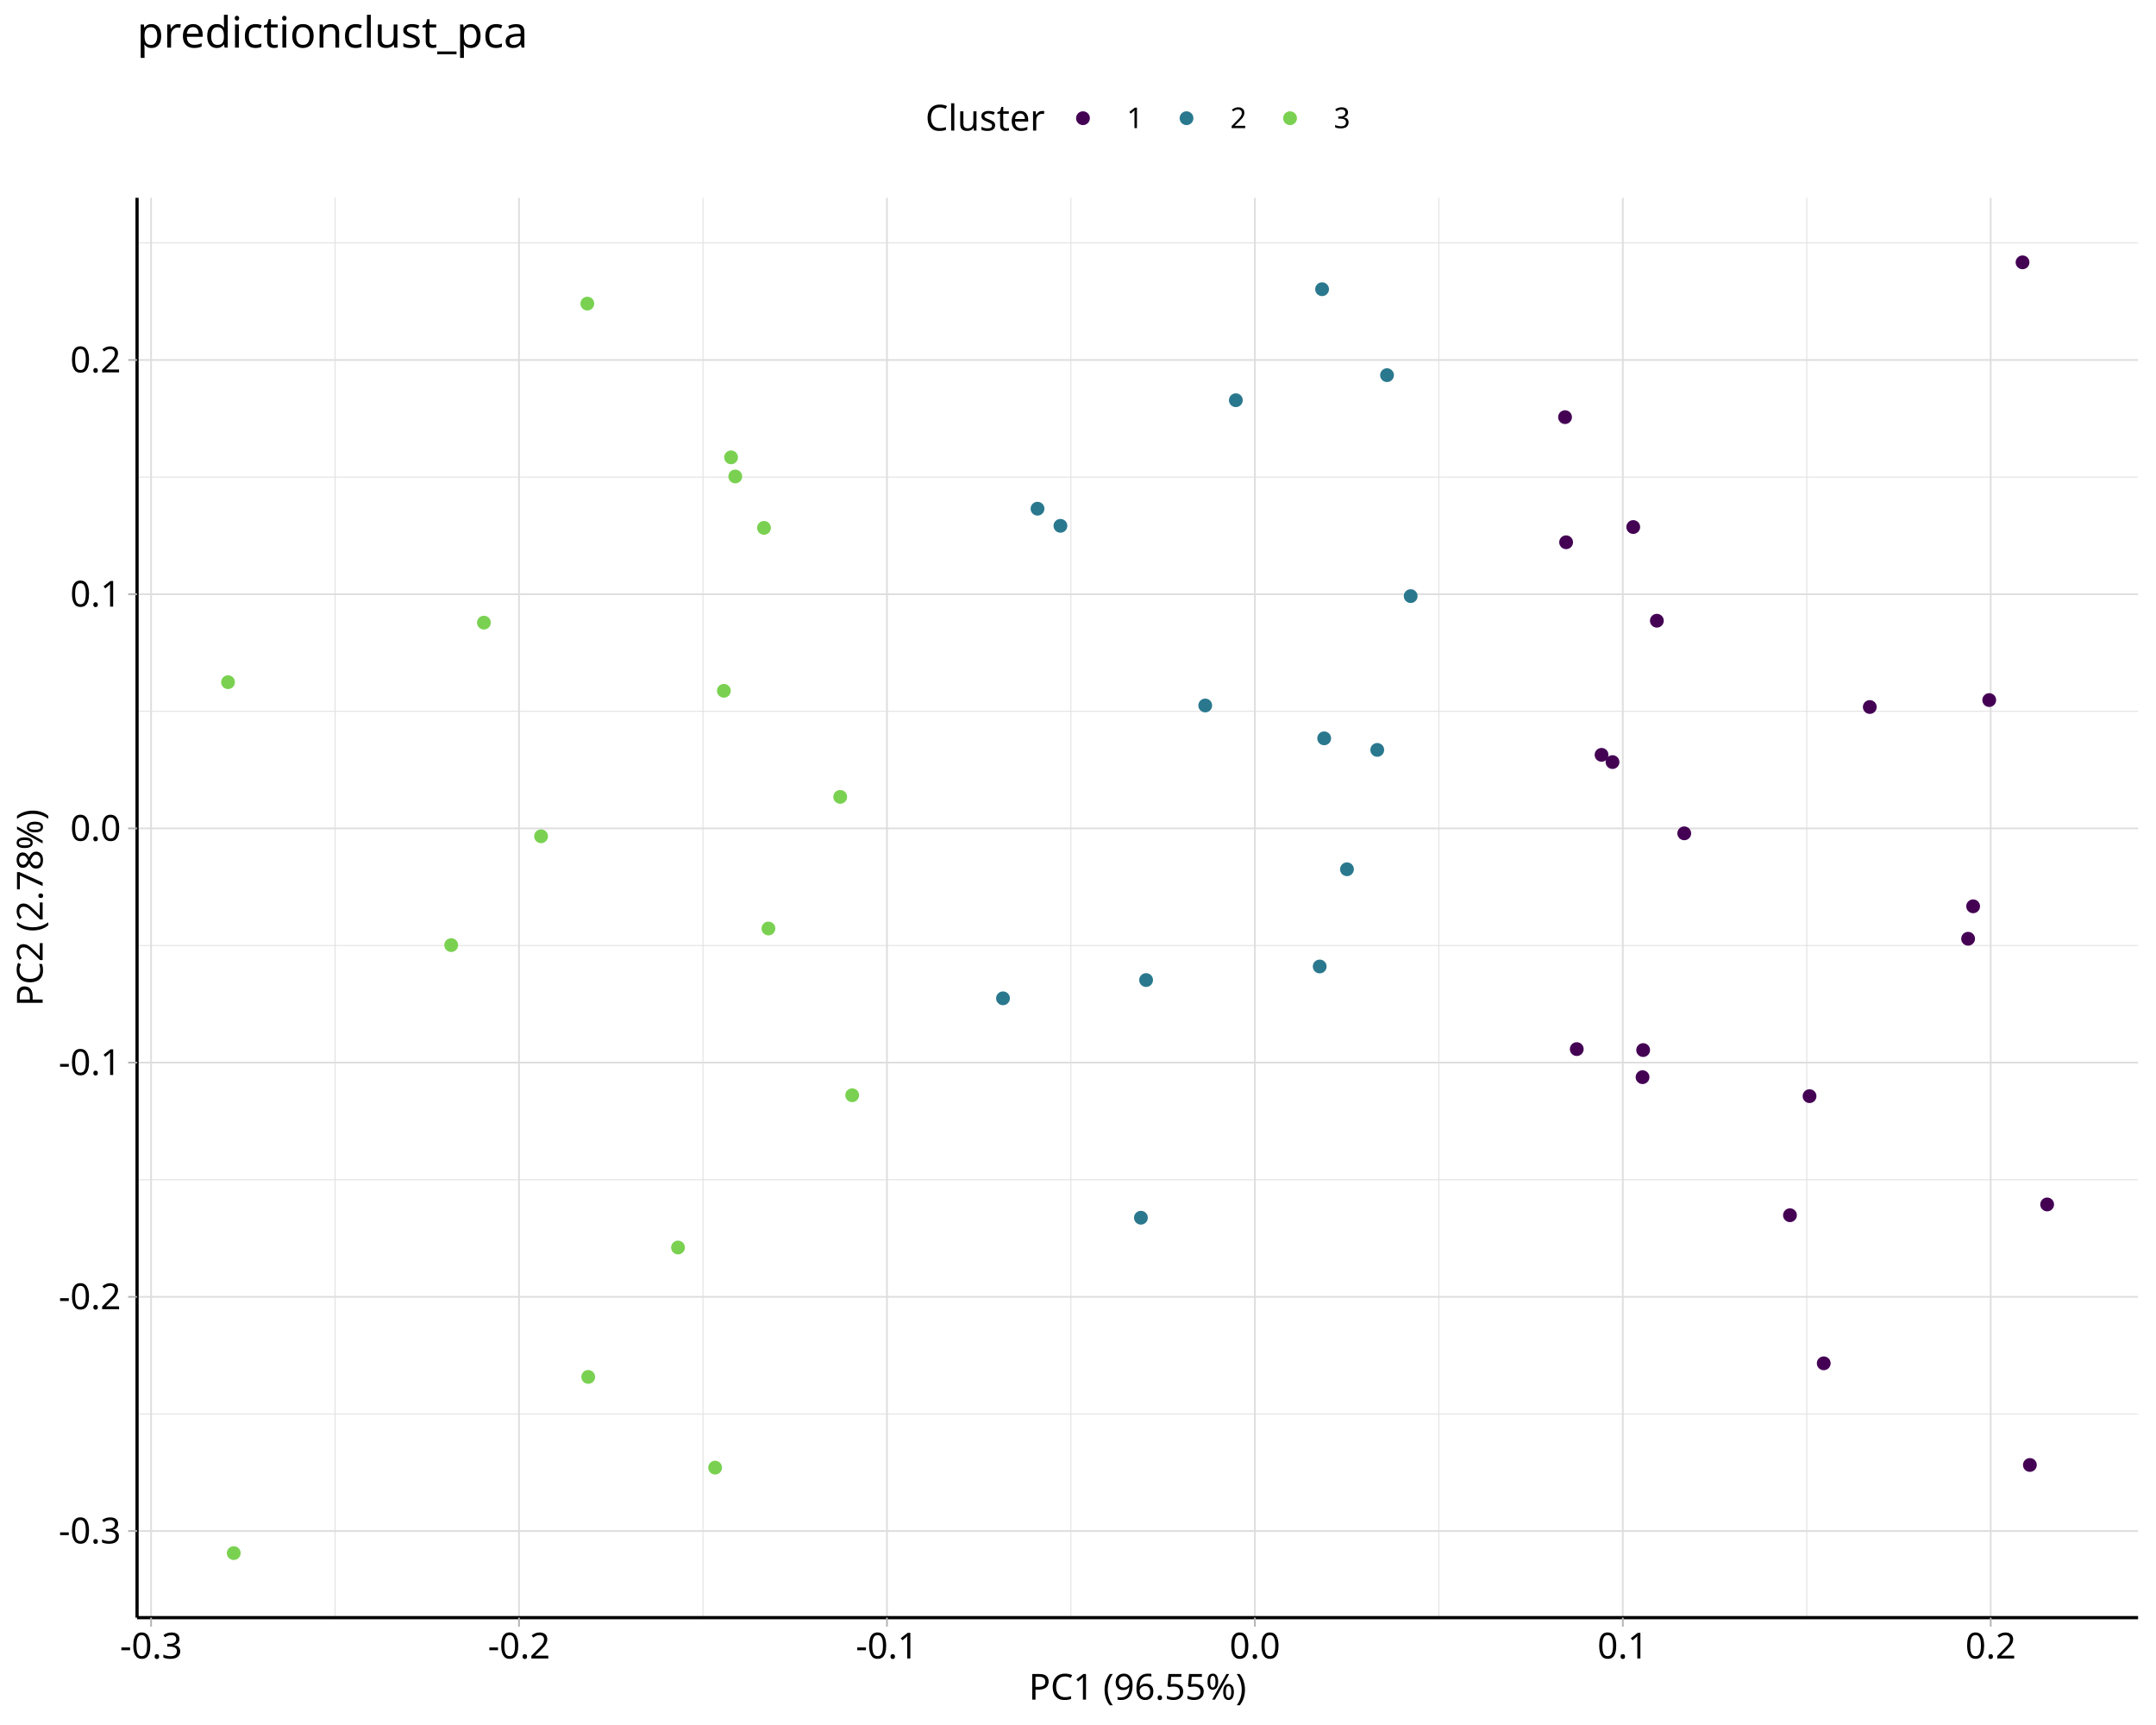
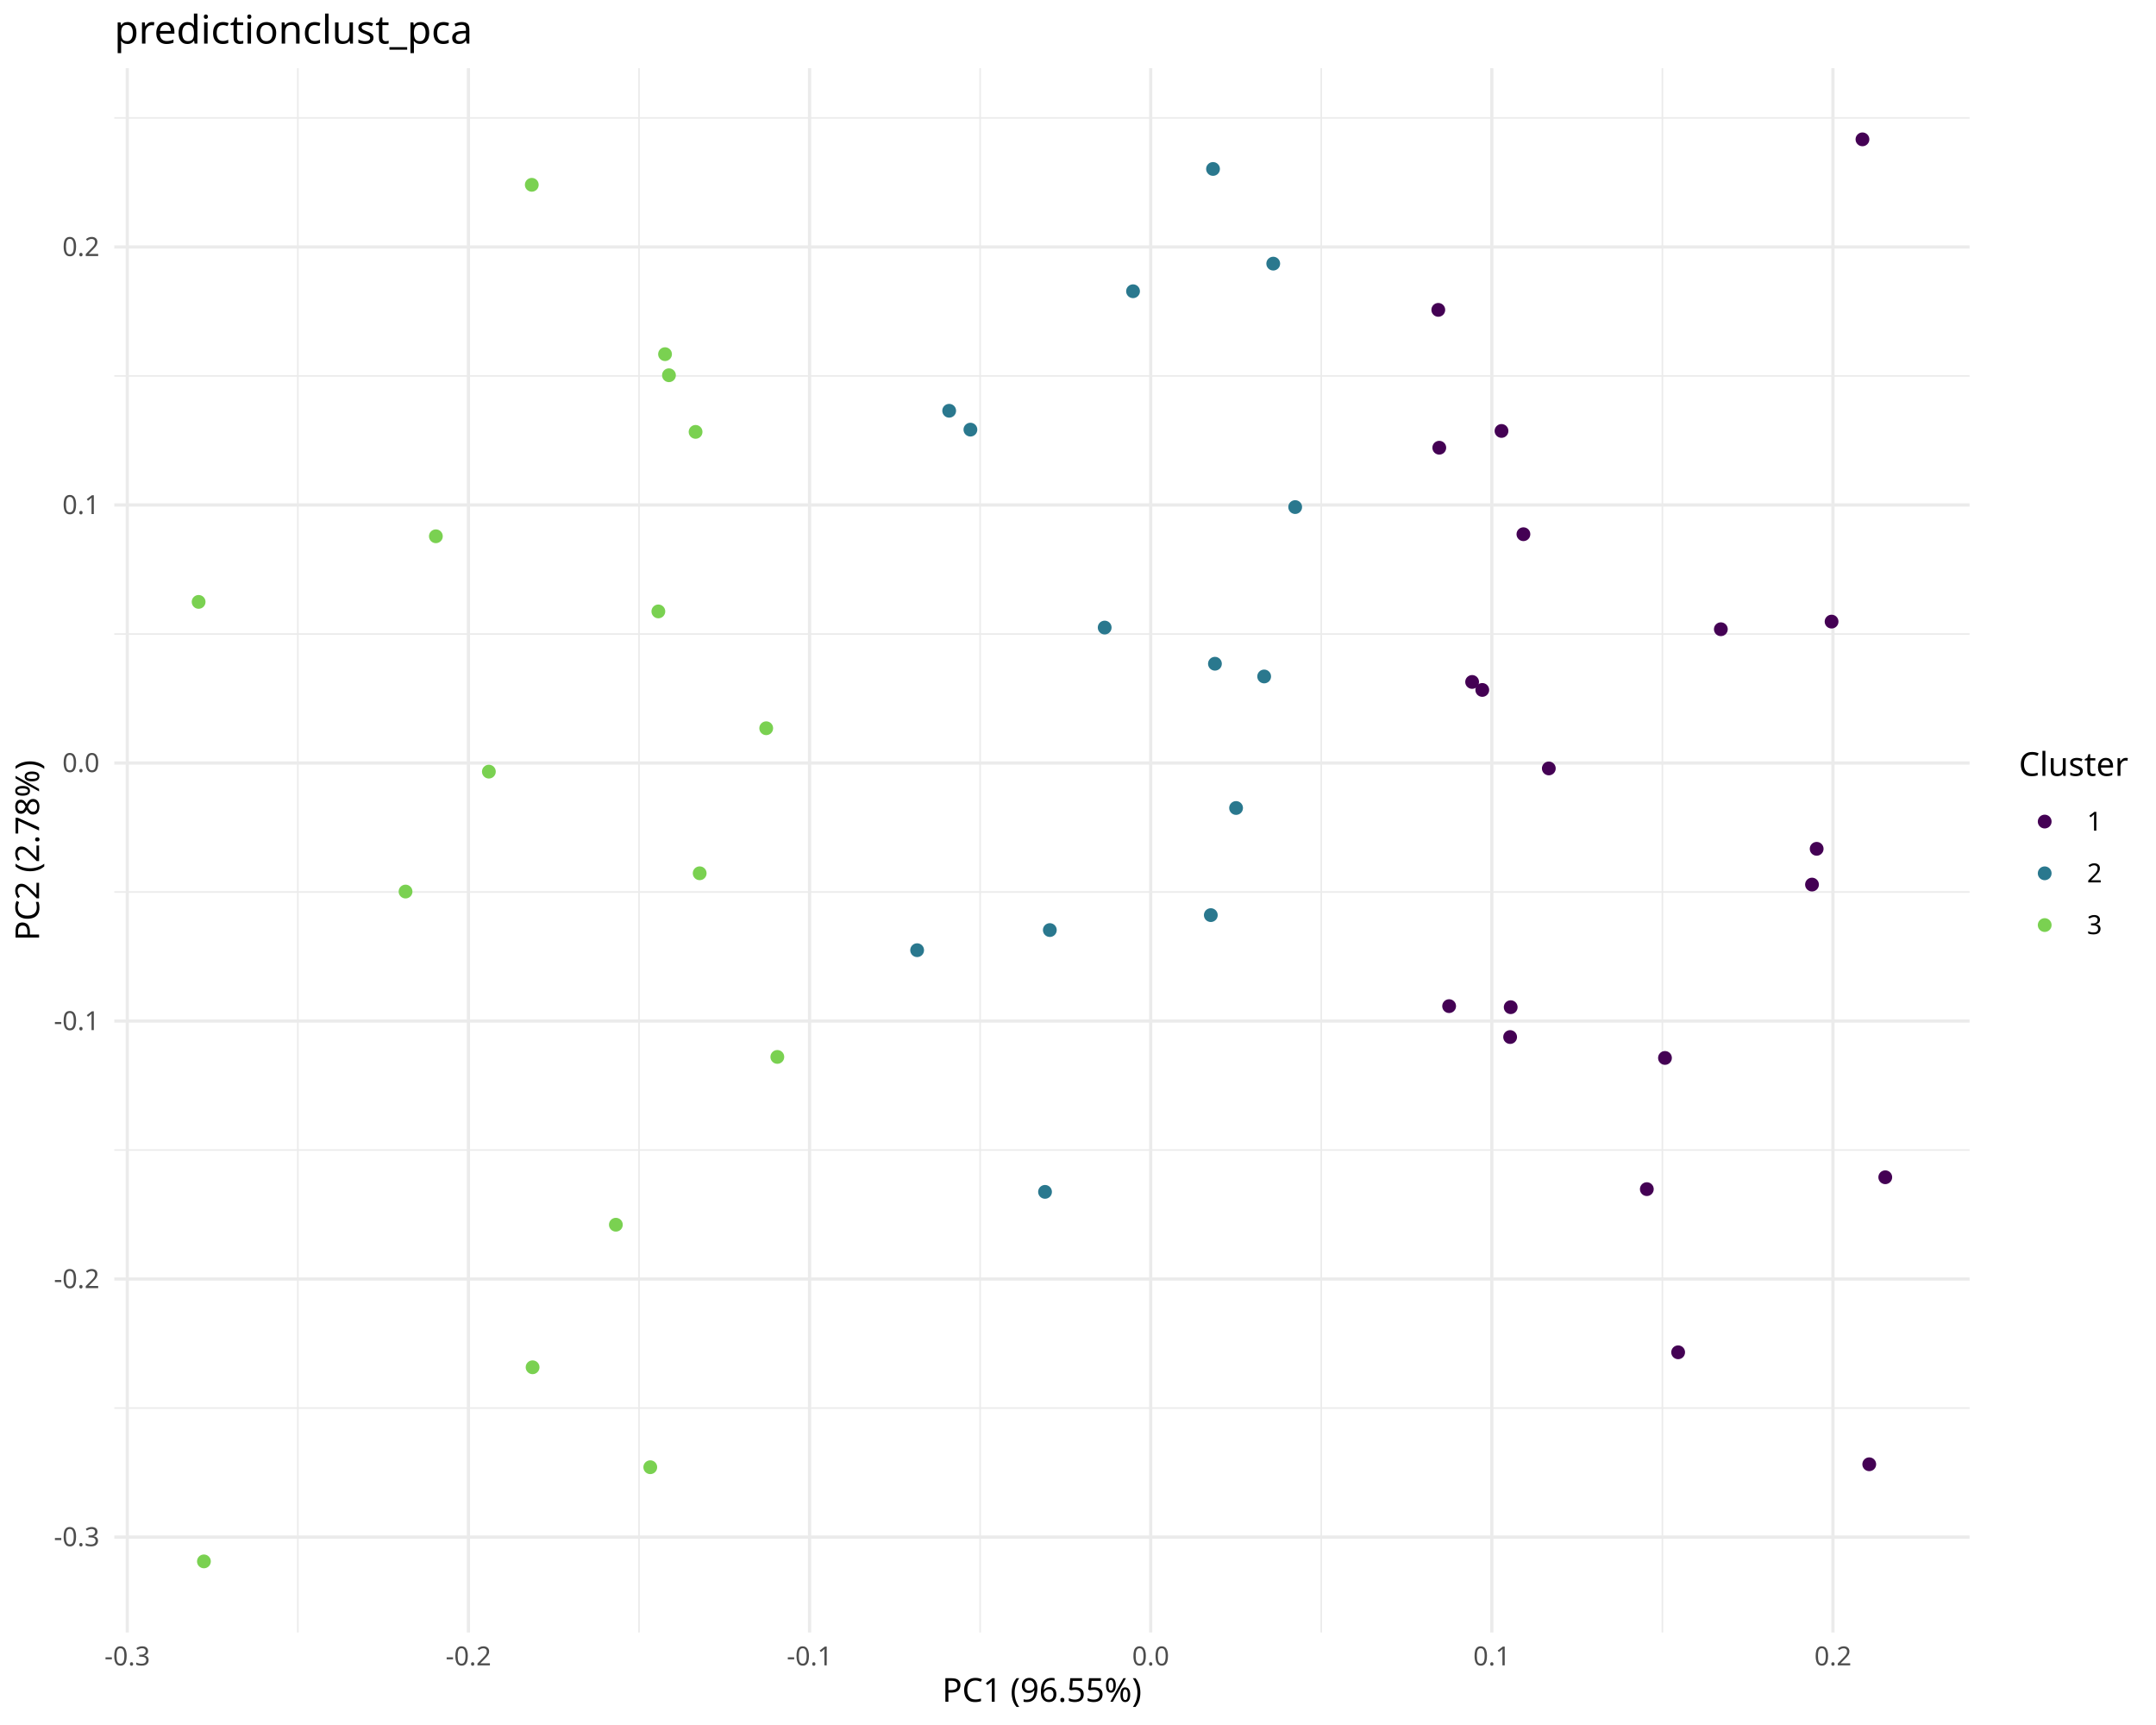
<svg xmlns="http://www.w3.org/2000/svg" class="svglite" data-engine-version="2.0" width="720.00pt" height="576.00pt" viewBox="0 0 720.00 576.00">
  <defs>
    <style type="text/css">
    .svglite line, .svglite polyline, .svglite polygon, .svglite path, .svglite rect, .svglite circle {
      fill: none;
      stroke: #000000;
      stroke-linecap: round;
      stroke-linejoin: round;
      stroke-miterlimit: 10.00;
    }
  </style>
  </defs>
  <rect width="100%" height="100%" style="stroke: none; fill: #FFFFFF;" />
  <defs>
    <clipPath id="cpMC4wMHw3MjAuMDB8MC4wMHw1NzYuMDA=">
      <rect x="0.00" y="0.00" width="720.00" height="576.00" />
    </clipPath>
  </defs>
  <g clip-path="url(#cpMC4wMHw3MjAuMDB8MC4wMHw1NzYuMDA=)">
-     <rect x="0.00" y="0.00" width="720.00" height="576.00" style="stroke-width: 1.16; stroke: #FFFFFF; fill: #FFFFFF;" />
-   </g>
+ </g>
  <defs>
-     <clipPath id="cpNDUuNzd8NzE0LjAyfDY2LjA1fDU0MC4xNQ==">
-       <rect x="45.77" y="66.05" width="668.25" height="474.11" />
+     <clipPath id="cpMzguMTd8NjU3Ljc1fDIyLjc4fDU0NS4xMQ==">
+       <rect x="38.17" y="22.78" width="619.59" height="522.33" />
    </clipPath>
  </defs>
-   <g clip-path="url(#cpNDUuNzd8NzE0LjAyfDY2LjA1fDU0MC4xNQ==)">
-     <rect x="45.77" y="66.05" width="668.25" height="474.11" style="stroke-width: 1.16; stroke: none; fill: #FFFFFF;" />
-     <polyline points="45.77,472.13 714.02,472.13 " style="stroke-width: 0.29; stroke: #DEDEDE; stroke-linecap: butt;" />
-     <polyline points="45.77,393.93 714.02,393.93 " style="stroke-width: 0.29; stroke: #DEDEDE; stroke-linecap: butt;" />
-     <polyline points="45.77,315.72 714.02,315.72 " style="stroke-width: 0.29; stroke: #DEDEDE; stroke-linecap: butt;" />
-     <polyline points="45.77,237.52 714.02,237.52 " style="stroke-width: 0.29; stroke: #DEDEDE; stroke-linecap: butt;" />
-     <polyline points="45.77,159.32 714.02,159.32 " style="stroke-width: 0.29; stroke: #DEDEDE; stroke-linecap: butt;" />
-     <polyline points="45.77,81.11 714.02,81.11 " style="stroke-width: 0.29; stroke: #DEDEDE; stroke-linecap: butt;" />
-     <polyline points="111.89,540.15 111.89,66.05 " style="stroke-width: 0.29; stroke: #DEDEDE; stroke-linecap: butt;" />
-     <polyline points="234.76,540.15 234.76,66.05 " style="stroke-width: 0.29; stroke: #DEDEDE; stroke-linecap: butt;" />
-     <polyline points="357.63,540.15 357.63,66.05 " style="stroke-width: 0.29; stroke: #DEDEDE; stroke-linecap: butt;" />
-     <polyline points="480.50,540.15 480.50,66.05 " style="stroke-width: 0.29; stroke: #DEDEDE; stroke-linecap: butt;" />
-     <polyline points="603.37,540.15 603.37,66.05 " style="stroke-width: 0.29; stroke: #DEDEDE; stroke-linecap: butt;" />
-     <polyline points="45.77,511.23 714.02,511.23 " style="stroke-width: 0.58; stroke: #DEDEDE; stroke-linecap: butt;" />
-     <polyline points="45.77,433.03 714.02,433.03 " style="stroke-width: 0.58; stroke: #DEDEDE; stroke-linecap: butt;" />
-     <polyline points="45.77,354.82 714.02,354.82 " style="stroke-width: 0.58; stroke: #DEDEDE; stroke-linecap: butt;" />
-     <polyline points="45.77,276.62 714.02,276.62 " style="stroke-width: 0.58; stroke: #DEDEDE; stroke-linecap: butt;" />
-     <polyline points="45.77,198.42 714.02,198.42 " style="stroke-width: 0.58; stroke: #DEDEDE; stroke-linecap: butt;" />
-     <polyline points="45.77,120.21 714.02,120.21 " style="stroke-width: 0.58; stroke: #DEDEDE; stroke-linecap: butt;" />
-     <polyline points="50.46,540.15 50.46,66.05 " style="stroke-width: 0.58; stroke: #DEDEDE; stroke-linecap: butt;" />
-     <polyline points="173.33,540.15 173.33,66.05 " style="stroke-width: 0.58; stroke: #DEDEDE; stroke-linecap: butt;" />
-     <polyline points="296.20,540.15 296.20,66.05 " style="stroke-width: 0.58; stroke: #DEDEDE; stroke-linecap: butt;" />
-     <polyline points="419.07,540.15 419.07,66.05 " style="stroke-width: 0.58; stroke: #DEDEDE; stroke-linecap: butt;" />
-     <polyline points="541.94,540.15 541.94,66.05 " style="stroke-width: 0.58; stroke: #DEDEDE; stroke-linecap: butt;" />
-     <polyline points="664.80,540.15 664.80,66.05 " style="stroke-width: 0.58; stroke: #DEDEDE; stroke-linecap: butt;" />
-     <circle cx="284.59" cy="365.71" r="1.95" style="stroke-width: 0.71; stroke: #7AD151; fill: #7AD151;" />
-     <circle cx="226.43" cy="416.56" r="1.95" style="stroke-width: 0.71; stroke: #7AD151; fill: #7AD151;" />
-     <circle cx="161.60" cy="207.91" r="1.95" style="stroke-width: 0.71; stroke: #7AD151; fill: #7AD151;" />
-     <circle cx="381.01" cy="406.61" r="1.95" style="stroke-width: 0.71; stroke: #2A788E; fill: #2A788E;" />
-     <circle cx="196.14" cy="101.38" r="1.95" style="stroke-width: 0.71; stroke: #7AD151; fill: #7AD151;" />
-     <circle cx="346.48" cy="169.86" r="1.95" style="stroke-width: 0.71; stroke: #2A788E; fill: #2A788E;" />
-     <circle cx="545.42" cy="175.98" r="1.95" style="stroke-width: 0.71; stroke: #440154; fill: #440154;" />
-     <circle cx="280.59" cy="266.09" r="1.95" style="stroke-width: 0.71; stroke: #7AD151; fill: #7AD151;" />
-     <circle cx="76.15" cy="227.79" r="1.95" style="stroke-width: 0.71; stroke: #7AD151; fill: #7AD151;" />
-     <circle cx="334.95" cy="333.35" r="1.95" style="stroke-width: 0.71; stroke: #2A788E; fill: #2A788E;" />
-     <circle cx="675.43" cy="87.60" r="1.95" style="stroke-width: 0.71; stroke: #440154; fill: #440154;" />
-     <circle cx="526.56" cy="350.31" r="1.95" style="stroke-width: 0.71; stroke: #440154; fill: #440154;" />
-     <circle cx="255.14" cy="176.26" r="1.95" style="stroke-width: 0.71; stroke: #7AD151; fill: #7AD151;" />
-     <circle cx="538.50" cy="254.47" r="1.95" style="stroke-width: 0.71; stroke: #440154; fill: #440154;" />
-     <circle cx="658.93" cy="302.63" r="1.95" style="stroke-width: 0.71; stroke: #440154; fill: #440154;" />
-     <circle cx="534.84" cy="252.05" r="1.95" style="stroke-width: 0.71; stroke: #440154; fill: #440154;" />
-     <circle cx="548.53" cy="359.68" r="1.95" style="stroke-width: 0.71; stroke: #440154; fill: #440154;" />
-     <circle cx="256.62" cy="310.04" r="1.95" style="stroke-width: 0.71; stroke: #7AD151; fill: #7AD151;" />
-     <circle cx="604.30" cy="366.02" r="1.95" style="stroke-width: 0.71; stroke: #440154; fill: #440154;" />
-     <circle cx="150.68" cy="315.58" r="1.95" style="stroke-width: 0.71; stroke: #7AD151; fill: #7AD151;" />
-     <circle cx="463.20" cy="125.27" r="1.95" style="stroke-width: 0.71; stroke: #2A788E; fill: #2A788E;" />
-     <circle cx="241.74" cy="230.67" r="1.95" style="stroke-width: 0.71; stroke: #7AD151; fill: #7AD151;" />
-     <circle cx="624.42" cy="236.08" r="1.95" style="stroke-width: 0.71; stroke: #440154; fill: #440154;" />
-     <circle cx="238.82" cy="490.06" r="1.95" style="stroke-width: 0.71; stroke: #7AD151; fill: #7AD151;" />
-     <circle cx="402.49" cy="235.57" r="1.95" style="stroke-width: 0.71; stroke: #2A788E; fill: #2A788E;" />
-     <circle cx="548.73" cy="350.63" r="1.95" style="stroke-width: 0.71; stroke: #440154; fill: #440154;" />
-     <circle cx="562.46" cy="278.26" r="1.95" style="stroke-width: 0.71; stroke: #440154; fill: #440154;" />
-     <circle cx="245.55" cy="159.10" r="1.95" style="stroke-width: 0.71; stroke: #7AD151; fill: #7AD151;" />
-     <circle cx="657.25" cy="313.46" r="1.95" style="stroke-width: 0.71; stroke: #440154; fill: #440154;" />
-     <circle cx="441.51" cy="96.57" r="1.95" style="stroke-width: 0.71; stroke: #2A788E; fill: #2A788E;" />
-     <circle cx="180.69" cy="279.24" r="1.95" style="stroke-width: 0.71; stroke: #7AD151; fill: #7AD151;" />
-     <circle cx="244.14" cy="152.71" r="1.95" style="stroke-width: 0.71; stroke: #7AD151; fill: #7AD151;" />
-     <circle cx="78.06" cy="518.60" r="1.95" style="stroke-width: 0.71; stroke: #7AD151; fill: #7AD151;" />
-     <circle cx="683.65" cy="402.18" r="1.95" style="stroke-width: 0.71; stroke: #440154; fill: #440154;" />
-     <circle cx="523.01" cy="181.07" r="1.95" style="stroke-width: 0.71; stroke: #440154; fill: #440154;" />
-     <circle cx="459.94" cy="250.40" r="1.95" style="stroke-width: 0.71; stroke: #2A788E; fill: #2A788E;" />
-     <circle cx="442.21" cy="246.54" r="1.95" style="stroke-width: 0.71; stroke: #2A788E; fill: #2A788E;" />
-     <circle cx="553.31" cy="207.27" r="1.95" style="stroke-width: 0.71; stroke: #440154; fill: #440154;" />
-     <circle cx="412.71" cy="133.64" r="1.95" style="stroke-width: 0.71; stroke: #2A788E; fill: #2A788E;" />
-     <circle cx="196.44" cy="459.77" r="1.95" style="stroke-width: 0.71; stroke: #7AD151; fill: #7AD151;" />
-     <circle cx="597.76" cy="405.78" r="1.95" style="stroke-width: 0.71; stroke: #440154; fill: #440154;" />
-     <circle cx="382.74" cy="327.25" r="1.95" style="stroke-width: 0.71; stroke: #2A788E; fill: #2A788E;" />
-     <circle cx="354.13" cy="175.58" r="1.95" style="stroke-width: 0.71; stroke: #2A788E; fill: #2A788E;" />
-     <circle cx="522.65" cy="139.29" r="1.95" style="stroke-width: 0.71; stroke: #440154; fill: #440154;" />
-     <circle cx="677.88" cy="489.17" r="1.95" style="stroke-width: 0.71; stroke: #440154; fill: #440154;" />
-     <circle cx="449.82" cy="290.26" r="1.95" style="stroke-width: 0.71; stroke: #2A788E; fill: #2A788E;" />
-     <circle cx="471.10" cy="199.05" r="1.95" style="stroke-width: 0.71; stroke: #2A788E; fill: #2A788E;" />
-     <circle cx="609.04" cy="455.23" r="1.95" style="stroke-width: 0.71; stroke: #440154; fill: #440154;" />
-     <circle cx="664.31" cy="233.76" r="1.95" style="stroke-width: 0.71; stroke: #440154; fill: #440154;" />
-     <circle cx="440.72" cy="322.72" r="1.95" style="stroke-width: 0.71; stroke: #2A788E; fill: #2A788E;" />
+   <g clip-path="url(#cpMzguMTd8NjU3Ljc1fDIyLjc4fDU0NS4xMQ==)">
+     <polyline points="38.17,470.17 657.75,470.17 " style="stroke-width: 0.53; stroke: #EBEBEB; stroke-linecap: butt;" />
+     <polyline points="38.17,384.01 657.75,384.01 " style="stroke-width: 0.53; stroke: #EBEBEB; stroke-linecap: butt;" />
+     <polyline points="38.17,297.85 657.75,297.85 " style="stroke-width: 0.53; stroke: #EBEBEB; stroke-linecap: butt;" />
+     <polyline points="38.17,211.70 657.75,211.70 " style="stroke-width: 0.53; stroke: #EBEBEB; stroke-linecap: butt;" />
+     <polyline points="38.17,125.54 657.75,125.54 " style="stroke-width: 0.53; stroke: #EBEBEB; stroke-linecap: butt;" />
+     <polyline points="38.17,39.38 657.75,39.38 " style="stroke-width: 0.53; stroke: #EBEBEB; stroke-linecap: butt;" />
+     <polyline points="99.47,545.11 99.47,22.78 " style="stroke-width: 0.53; stroke: #EBEBEB; stroke-linecap: butt;" />
+     <polyline points="213.40,545.11 213.40,22.78 " style="stroke-width: 0.53; stroke: #EBEBEB; stroke-linecap: butt;" />
+     <polyline points="327.32,545.11 327.32,22.78 " style="stroke-width: 0.53; stroke: #EBEBEB; stroke-linecap: butt;" />
+     <polyline points="441.24,545.11 441.24,22.78 " style="stroke-width: 0.53; stroke: #EBEBEB; stroke-linecap: butt;" />
+     <polyline points="555.16,545.11 555.16,22.78 " style="stroke-width: 0.53; stroke: #EBEBEB; stroke-linecap: butt;" />
+     <polyline points="38.17,513.25 657.75,513.25 " style="stroke-width: 1.07; stroke: #EBEBEB; stroke-linecap: butt;" />
+     <polyline points="38.17,427.09 657.75,427.09 " style="stroke-width: 1.07; stroke: #EBEBEB; stroke-linecap: butt;" />
+     <polyline points="38.17,340.93 657.75,340.93 " style="stroke-width: 1.07; stroke: #EBEBEB; stroke-linecap: butt;" />
+     <polyline points="38.17,254.78 657.75,254.78 " style="stroke-width: 1.07; stroke: #EBEBEB; stroke-linecap: butt;" />
+     <polyline points="38.17,168.62 657.75,168.62 " style="stroke-width: 1.07; stroke: #EBEBEB; stroke-linecap: butt;" />
+     <polyline points="38.17,82.46 657.75,82.46 " style="stroke-width: 1.07; stroke: #EBEBEB; stroke-linecap: butt;" />
+     <polyline points="42.51,545.11 42.51,22.78 " style="stroke-width: 1.07; stroke: #EBEBEB; stroke-linecap: butt;" />
+     <polyline points="156.43,545.11 156.43,22.78 " style="stroke-width: 1.07; stroke: #EBEBEB; stroke-linecap: butt;" />
+     <polyline points="270.36,545.11 270.36,22.78 " style="stroke-width: 1.07; stroke: #EBEBEB; stroke-linecap: butt;" />
+     <polyline points="384.28,545.11 384.28,22.78 " style="stroke-width: 1.07; stroke: #EBEBEB; stroke-linecap: butt;" />
+     <polyline points="498.20,545.11 498.20,22.78 " style="stroke-width: 1.07; stroke: #EBEBEB; stroke-linecap: butt;" />
+     <polyline points="612.12,545.11 612.12,22.78 " style="stroke-width: 1.07; stroke: #EBEBEB; stroke-linecap: butt;" />
+     <circle cx="259.59" cy="352.92" r="1.95" style="stroke-width: 0.71; stroke: #7AD151; fill: #7AD151;" />
+     <circle cx="205.67" cy="408.95" r="1.95" style="stroke-width: 0.71; stroke: #7AD151; fill: #7AD151;" />
+     <circle cx="145.56" cy="179.07" r="1.95" style="stroke-width: 0.71; stroke: #7AD151; fill: #7AD151;" />
+     <circle cx="348.99" cy="397.98" r="1.95" style="stroke-width: 0.71; stroke: #2A788E; fill: #2A788E;" />
+     <circle cx="177.59" cy="61.71" r="1.95" style="stroke-width: 0.71; stroke: #7AD151; fill: #7AD151;" />
+     <circle cx="316.98" cy="137.16" r="1.95" style="stroke-width: 0.71; stroke: #2A788E; fill: #2A788E;" />
+     <circle cx="501.43" cy="143.90" r="1.95" style="stroke-width: 0.71; stroke: #440154; fill: #440154;" />
+     <circle cx="255.88" cy="243.17" r="1.95" style="stroke-width: 0.71; stroke: #7AD151; fill: #7AD151;" />
+     <circle cx="66.33" cy="200.98" r="1.95" style="stroke-width: 0.71; stroke: #7AD151; fill: #7AD151;" />
+     <circle cx="306.28" cy="317.28" r="1.95" style="stroke-width: 0.71; stroke: #2A788E; fill: #2A788E;" />
+     <circle cx="621.97" cy="46.53" r="1.95" style="stroke-width: 0.71; stroke: #440154; fill: #440154;" />
+     <circle cx="483.94" cy="335.96" r="1.95" style="stroke-width: 0.71; stroke: #440154; fill: #440154;" />
+     <circle cx="232.29" cy="144.21" r="1.95" style="stroke-width: 0.71; stroke: #7AD151; fill: #7AD151;" />
+     <circle cx="495.01" cy="230.38" r="1.95" style="stroke-width: 0.71; stroke: #440154; fill: #440154;" />
+     <circle cx="606.68" cy="283.43" r="1.95" style="stroke-width: 0.71; stroke: #440154; fill: #440154;" />
+     <circle cx="491.62" cy="227.71" r="1.95" style="stroke-width: 0.71; stroke: #440154; fill: #440154;" />
+     <circle cx="504.31" cy="346.28" r="1.95" style="stroke-width: 0.71; stroke: #440154; fill: #440154;" />
+     <circle cx="233.66" cy="291.60" r="1.95" style="stroke-width: 0.71; stroke: #7AD151; fill: #7AD151;" />
+     <circle cx="556.02" cy="353.26" r="1.95" style="stroke-width: 0.71; stroke: #440154; fill: #440154;" />
+     <circle cx="135.43" cy="297.70" r="1.95" style="stroke-width: 0.71; stroke: #7AD151; fill: #7AD151;" />
+     <circle cx="425.20" cy="88.03" r="1.95" style="stroke-width: 0.71; stroke: #2A788E; fill: #2A788E;" />
+     <circle cx="219.86" cy="204.16" r="1.95" style="stroke-width: 0.71; stroke: #7AD151; fill: #7AD151;" />
+     <circle cx="574.68" cy="210.11" r="1.95" style="stroke-width: 0.71; stroke: #440154; fill: #440154;" />
+     <circle cx="217.16" cy="489.92" r="1.95" style="stroke-width: 0.71; stroke: #7AD151; fill: #7AD151;" />
+     <circle cx="368.91" cy="209.55" r="1.95" style="stroke-width: 0.71; stroke: #2A788E; fill: #2A788E;" />
+     <circle cx="504.50" cy="336.31" r="1.95" style="stroke-width: 0.71; stroke: #440154; fill: #440154;" />
+     <circle cx="517.23" cy="256.59" r="1.95" style="stroke-width: 0.71; stroke: #440154; fill: #440154;" />
+     <circle cx="223.40" cy="125.30" r="1.95" style="stroke-width: 0.71; stroke: #7AD151; fill: #7AD151;" />
+     <circle cx="605.12" cy="295.37" r="1.95" style="stroke-width: 0.71; stroke: #440154; fill: #440154;" />
+     <circle cx="405.09" cy="56.42" r="1.95" style="stroke-width: 0.71; stroke: #2A788E; fill: #2A788E;" />
+     <circle cx="163.26" cy="257.66" r="1.95" style="stroke-width: 0.71; stroke: #7AD151; fill: #7AD151;" />
+     <circle cx="222.09" cy="118.26" r="1.95" style="stroke-width: 0.71; stroke: #7AD151; fill: #7AD151;" />
+     <circle cx="68.10" cy="521.37" r="1.95" style="stroke-width: 0.71; stroke: #7AD151; fill: #7AD151;" />
+     <circle cx="629.59" cy="393.10" r="1.95" style="stroke-width: 0.71; stroke: #440154; fill: #440154;" />
+     <circle cx="480.65" cy="149.50" r="1.95" style="stroke-width: 0.71; stroke: #440154; fill: #440154;" />
+     <circle cx="422.17" cy="225.88" r="1.95" style="stroke-width: 0.71; stroke: #2A788E; fill: #2A788E;" />
+     <circle cx="405.73" cy="221.63" r="1.95" style="stroke-width: 0.71; stroke: #2A788E; fill: #2A788E;" />
+     <circle cx="508.75" cy="178.38" r="1.95" style="stroke-width: 0.71; stroke: #440154; fill: #440154;" />
+     <circle cx="378.38" cy="97.25" r="1.95" style="stroke-width: 0.71; stroke: #2A788E; fill: #2A788E;" />
+     <circle cx="177.86" cy="456.55" r="1.95" style="stroke-width: 0.71; stroke: #7AD151; fill: #7AD151;" />
+     <circle cx="549.96" cy="397.07" r="1.95" style="stroke-width: 0.71; stroke: #440154; fill: #440154;" />
+     <circle cx="350.59" cy="310.56" r="1.95" style="stroke-width: 0.71; stroke: #2A788E; fill: #2A788E;" />
+     <circle cx="324.07" cy="143.46" r="1.95" style="stroke-width: 0.71; stroke: #2A788E; fill: #2A788E;" />
+     <circle cx="480.32" cy="103.47" r="1.95" style="stroke-width: 0.71; stroke: #440154; fill: #440154;" />
+     <circle cx="624.24" cy="488.94" r="1.95" style="stroke-width: 0.71; stroke: #440154; fill: #440154;" />
+     <circle cx="412.79" cy="269.80" r="1.95" style="stroke-width: 0.71; stroke: #2A788E; fill: #2A788E;" />
+     <circle cx="432.53" cy="169.32" r="1.95" style="stroke-width: 0.71; stroke: #2A788E; fill: #2A788E;" />
+     <circle cx="560.42" cy="451.55" r="1.95" style="stroke-width: 0.71; stroke: #440154; fill: #440154;" />
+     <circle cx="611.66" cy="207.56" r="1.95" style="stroke-width: 0.71; stroke: #440154; fill: #440154;" />
+     <circle cx="404.35" cy="305.57" r="1.95" style="stroke-width: 0.71; stroke: #2A788E; fill: #2A788E;" />
  </g>
  <g clip-path="url(#cpMC4wMHw3MjAuMDB8MC4wMHw1NzYuMDA=)">
-     <polyline points="45.77,540.15 45.77,66.05 " style="stroke-width: 1.07; stroke-linecap: butt;" />
-     <text x="40.39" y="515.36" text-anchor="end" style="font-size: 12.00px; font-family: sans;" textLength="20.68px" lengthAdjust="spacingAndGlyphs">-0.3</text>
-     <text x="40.39" y="437.16" text-anchor="end" style="font-size: 12.00px; font-family: sans;" textLength="20.68px" lengthAdjust="spacingAndGlyphs">-0.2</text>
-     <text x="40.39" y="358.95" text-anchor="end" style="font-size: 12.00px; font-family: sans;" textLength="20.68px" lengthAdjust="spacingAndGlyphs">-0.1</text>
-     <text x="40.39" y="280.75" text-anchor="end" style="font-size: 12.00px; font-family: sans;" textLength="16.68px" lengthAdjust="spacingAndGlyphs">0.0</text>
-     <text x="40.39" y="202.55" text-anchor="end" style="font-size: 12.00px; font-family: sans;" textLength="16.68px" lengthAdjust="spacingAndGlyphs">0.1</text>
-     <text x="40.39" y="124.34" text-anchor="end" style="font-size: 12.00px; font-family: sans;" textLength="16.68px" lengthAdjust="spacingAndGlyphs">0.2</text>
-     <polyline points="42.79,511.23 45.77,511.23 " style="stroke-width: 0.58; stroke: #B3B3B3; stroke-linecap: butt;" />
-     <polyline points="42.79,433.03 45.77,433.03 " style="stroke-width: 0.58; stroke: #B3B3B3; stroke-linecap: butt;" />
-     <polyline points="42.79,354.82 45.77,354.82 " style="stroke-width: 0.58; stroke: #B3B3B3; stroke-linecap: butt;" />
-     <polyline points="42.79,276.62 45.77,276.62 " style="stroke-width: 0.58; stroke: #B3B3B3; stroke-linecap: butt;" />
-     <polyline points="42.79,198.42 45.77,198.42 " style="stroke-width: 0.58; stroke: #B3B3B3; stroke-linecap: butt;" />
-     <polyline points="42.79,120.21 45.77,120.21 " style="stroke-width: 0.58; stroke: #B3B3B3; stroke-linecap: butt;" />
-     <polyline points="45.77,540.15 714.02,540.15 " style="stroke-width: 1.07; stroke-linecap: butt;" />
-     <polyline points="50.46,543.14 50.46,540.15 " style="stroke-width: 0.58; stroke: #B3B3B3; stroke-linecap: butt;" />
-     <polyline points="173.33,543.14 173.33,540.15 " style="stroke-width: 0.58; stroke: #B3B3B3; stroke-linecap: butt;" />
-     <polyline points="296.20,543.14 296.20,540.15 " style="stroke-width: 0.58; stroke: #B3B3B3; stroke-linecap: butt;" />
-     <polyline points="419.07,543.14 419.07,540.15 " style="stroke-width: 0.58; stroke: #B3B3B3; stroke-linecap: butt;" />
-     <polyline points="541.94,543.14 541.94,540.15 " style="stroke-width: 0.58; stroke: #B3B3B3; stroke-linecap: butt;" />
-     <polyline points="664.80,543.14 664.80,540.15 " style="stroke-width: 0.58; stroke: #B3B3B3; stroke-linecap: butt;" />
-     <text x="50.46" y="553.79" text-anchor="middle" style="font-size: 12.00px; font-family: sans;" textLength="20.68px" lengthAdjust="spacingAndGlyphs">-0.3</text>
-     <text x="173.33" y="553.79" text-anchor="middle" style="font-size: 12.00px; font-family: sans;" textLength="20.68px" lengthAdjust="spacingAndGlyphs">-0.2</text>
-     <text x="296.20" y="553.79" text-anchor="middle" style="font-size: 12.00px; font-family: sans;" textLength="20.68px" lengthAdjust="spacingAndGlyphs">-0.1</text>
-     <text x="419.07" y="553.79" text-anchor="middle" style="font-size: 12.00px; font-family: sans;" textLength="16.68px" lengthAdjust="spacingAndGlyphs">0.0</text>
-     <text x="541.94" y="553.79" text-anchor="middle" style="font-size: 12.00px; font-family: sans;" textLength="16.68px" lengthAdjust="spacingAndGlyphs">0.1</text>
-     <text x="664.80" y="553.79" text-anchor="middle" style="font-size: 12.00px; font-family: sans;" textLength="16.68px" lengthAdjust="spacingAndGlyphs">0.2</text>
-     <text x="379.90" y="567.53" text-anchor="middle" style="font-size: 12.00px; font-family: sans;" textLength="75.38px" lengthAdjust="spacingAndGlyphs">PC1 (96.55%)</text>
-     <text transform="translate(14.24,303.10) rotate(-90)" text-anchor="middle" style="font-size: 12.00px; font-family: sans;" textLength="68.70px" lengthAdjust="spacingAndGlyphs">PC2 (2.78%)</text>
-     <rect x="303.05" y="24.85" width="153.70" height="29.24" style="stroke-width: 1.16; stroke: none; fill: #FFFFFF;" />
-     <text x="309.03" y="43.60" style="font-size: 12.00px; font-family: sans;" textLength="38.02px" lengthAdjust="spacingAndGlyphs">Cluster</text>
-     <circle cx="361.66" cy="39.47" r="1.95" style="stroke-width: 0.71; stroke: #440154; fill: #440154;" />
-     <circle cx="396.24" cy="39.47" r="1.95" style="stroke-width: 0.71; stroke: #2A788E; fill: #2A788E;" />
-     <circle cx="430.81" cy="39.47" r="1.95" style="stroke-width: 0.71; stroke: #7AD151; fill: #7AD151;" />
-     <text x="376.28" y="42.78" style="font-size: 9.60px; font-family: sans;" textLength="5.34px" lengthAdjust="spacingAndGlyphs">1</text>
-     <text x="410.85" y="42.78" style="font-size: 9.60px; font-family: sans;" textLength="5.34px" lengthAdjust="spacingAndGlyphs">2</text>
-     <text x="445.43" y="42.78" style="font-size: 9.60px; font-family: sans;" textLength="5.34px" lengthAdjust="spacingAndGlyphs">3</text>
-     <text x="45.77" y="15.89" style="font-size: 14.40px; font-family: sans;" textLength="123.29px" lengthAdjust="spacingAndGlyphs">predictionclust_pca</text>
+     <text x="33.24" y="516.27" text-anchor="end" style="font-size: 8.80px; fill: #4D4D4D; font-family: sans;" textLength="15.16px" lengthAdjust="spacingAndGlyphs">-0.3</text>
+     <text x="33.24" y="430.12" text-anchor="end" style="font-size: 8.80px; fill: #4D4D4D; font-family: sans;" textLength="15.16px" lengthAdjust="spacingAndGlyphs">-0.2</text>
+     <text x="33.24" y="343.96" text-anchor="end" style="font-size: 8.80px; fill: #4D4D4D; font-family: sans;" textLength="15.16px" lengthAdjust="spacingAndGlyphs">-0.1</text>
+     <text x="33.24" y="257.80" text-anchor="end" style="font-size: 8.80px; fill: #4D4D4D; font-family: sans;" textLength="12.23px" lengthAdjust="spacingAndGlyphs">0.0</text>
+     <text x="33.24" y="171.65" text-anchor="end" style="font-size: 8.80px; fill: #4D4D4D; font-family: sans;" textLength="12.23px" lengthAdjust="spacingAndGlyphs">0.1</text>
+     <text x="33.24" y="85.49" text-anchor="end" style="font-size: 8.80px; fill: #4D4D4D; font-family: sans;" textLength="12.23px" lengthAdjust="spacingAndGlyphs">0.2</text>
+     <text x="42.51" y="556.10" text-anchor="middle" style="font-size: 8.80px; fill: #4D4D4D; font-family: sans;" textLength="15.16px" lengthAdjust="spacingAndGlyphs">-0.3</text>
+     <text x="156.43" y="556.10" text-anchor="middle" style="font-size: 8.80px; fill: #4D4D4D; font-family: sans;" textLength="15.16px" lengthAdjust="spacingAndGlyphs">-0.2</text>
+     <text x="270.36" y="556.10" text-anchor="middle" style="font-size: 8.80px; fill: #4D4D4D; font-family: sans;" textLength="15.16px" lengthAdjust="spacingAndGlyphs">-0.1</text>
+     <text x="384.28" y="556.10" text-anchor="middle" style="font-size: 8.80px; fill: #4D4D4D; font-family: sans;" textLength="12.23px" lengthAdjust="spacingAndGlyphs">0.0</text>
+     <text x="498.20" y="556.10" text-anchor="middle" style="font-size: 8.80px; fill: #4D4D4D; font-family: sans;" textLength="12.23px" lengthAdjust="spacingAndGlyphs">0.1</text>
+     <text x="612.12" y="556.10" text-anchor="middle" style="font-size: 8.80px; fill: #4D4D4D; font-family: sans;" textLength="12.23px" lengthAdjust="spacingAndGlyphs">0.2</text>
+     <text x="347.96" y="568.24" text-anchor="middle" style="font-size: 11.00px; font-family: sans;" textLength="69.10px" lengthAdjust="spacingAndGlyphs">PC1 (96.55%)</text>
+     <text transform="translate(13.05,283.95) rotate(-90)" text-anchor="middle" style="font-size: 11.00px; font-family: sans;" textLength="62.98px" lengthAdjust="spacingAndGlyphs">PC2 (2.78%)</text>
+     <text x="674.19" y="259.07" style="font-size: 11.00px; font-family: sans;" textLength="34.85px" lengthAdjust="spacingAndGlyphs">Cluster</text>
+     <circle cx="682.83" cy="274.33" r="1.95" style="stroke-width: 0.71; stroke: #440154; fill: #440154;" />
+     <circle cx="682.83" cy="291.61" r="1.95" style="stroke-width: 0.71; stroke: #2A788E; fill: #2A788E;" />
+     <circle cx="682.83" cy="308.89" r="1.95" style="stroke-width: 0.71; stroke: #7AD151; fill: #7AD151;" />
+     <text x="696.95" y="277.36" style="font-size: 8.80px; font-family: sans;" textLength="4.89px" lengthAdjust="spacingAndGlyphs">1</text>
+     <text x="696.95" y="294.64" style="font-size: 8.80px; font-family: sans;" textLength="4.89px" lengthAdjust="spacingAndGlyphs">2</text>
+     <text x="696.95" y="311.92" style="font-size: 8.80px; font-family: sans;" textLength="4.89px" lengthAdjust="spacingAndGlyphs">3</text>
+     <text x="38.17" y="14.56" style="font-size: 13.20px; font-family: sans;" textLength="113.02px" lengthAdjust="spacingAndGlyphs">predictionclust_pca</text>
  </g>
</svg>
